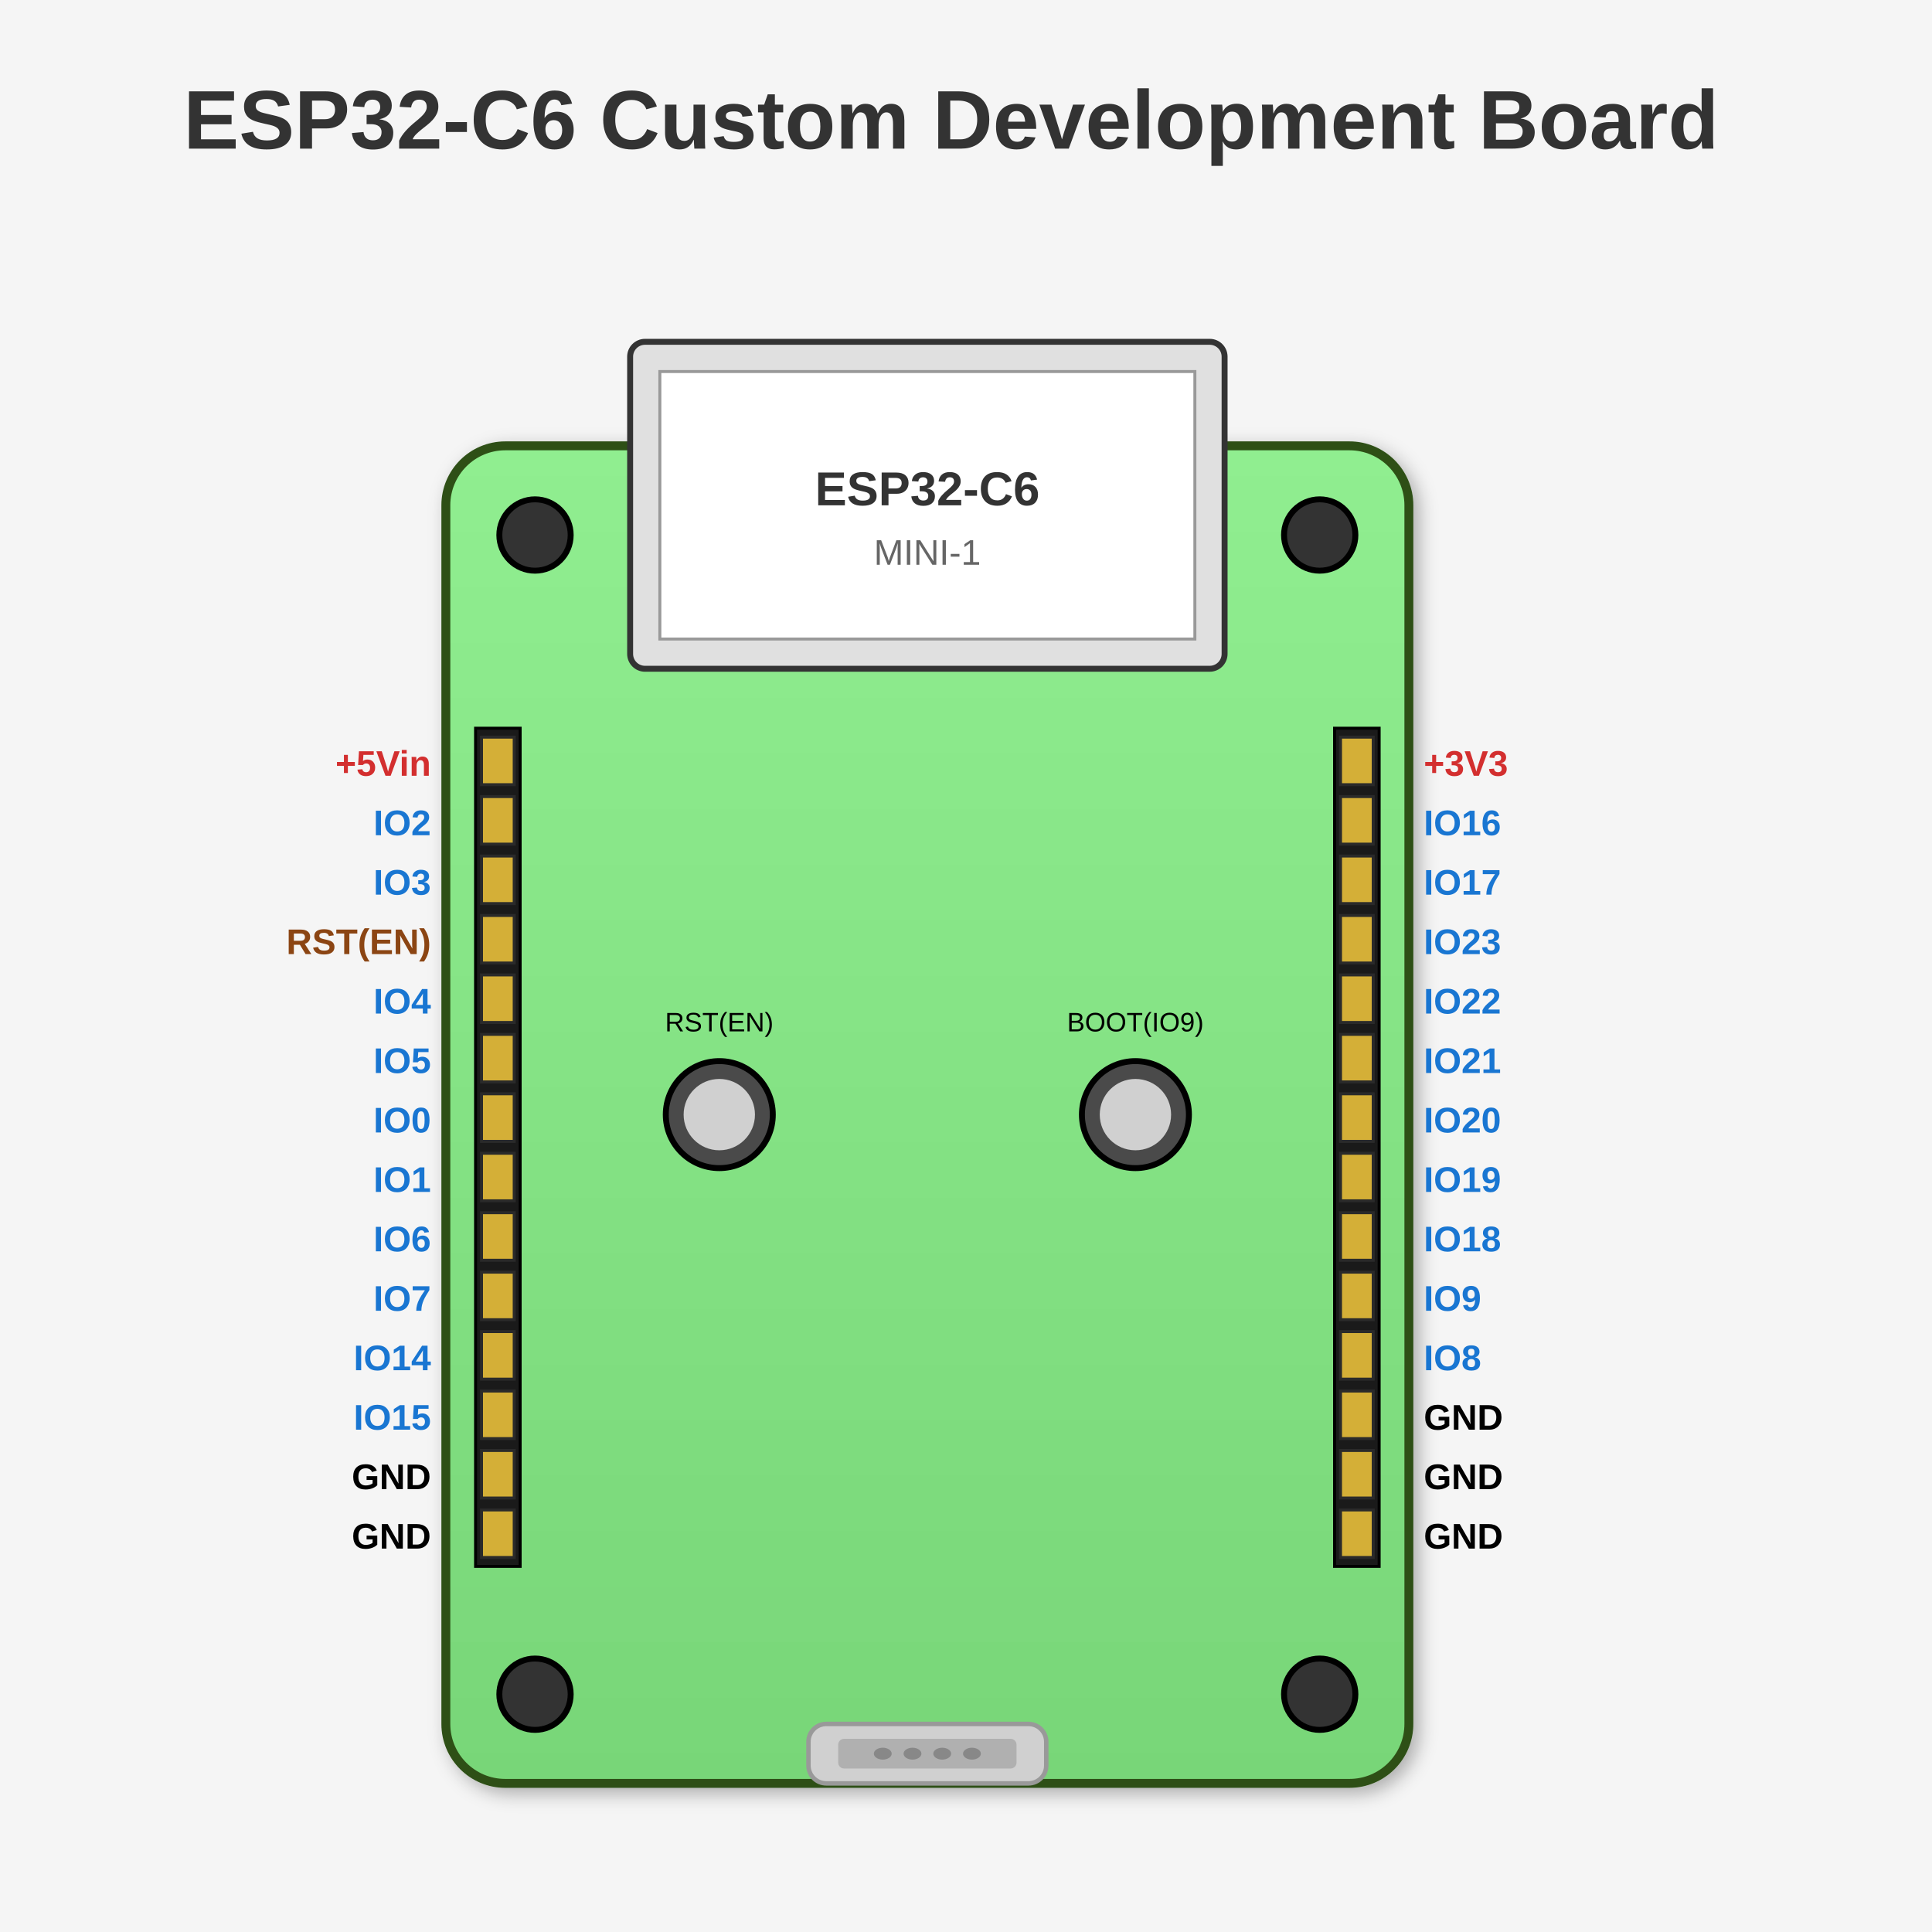
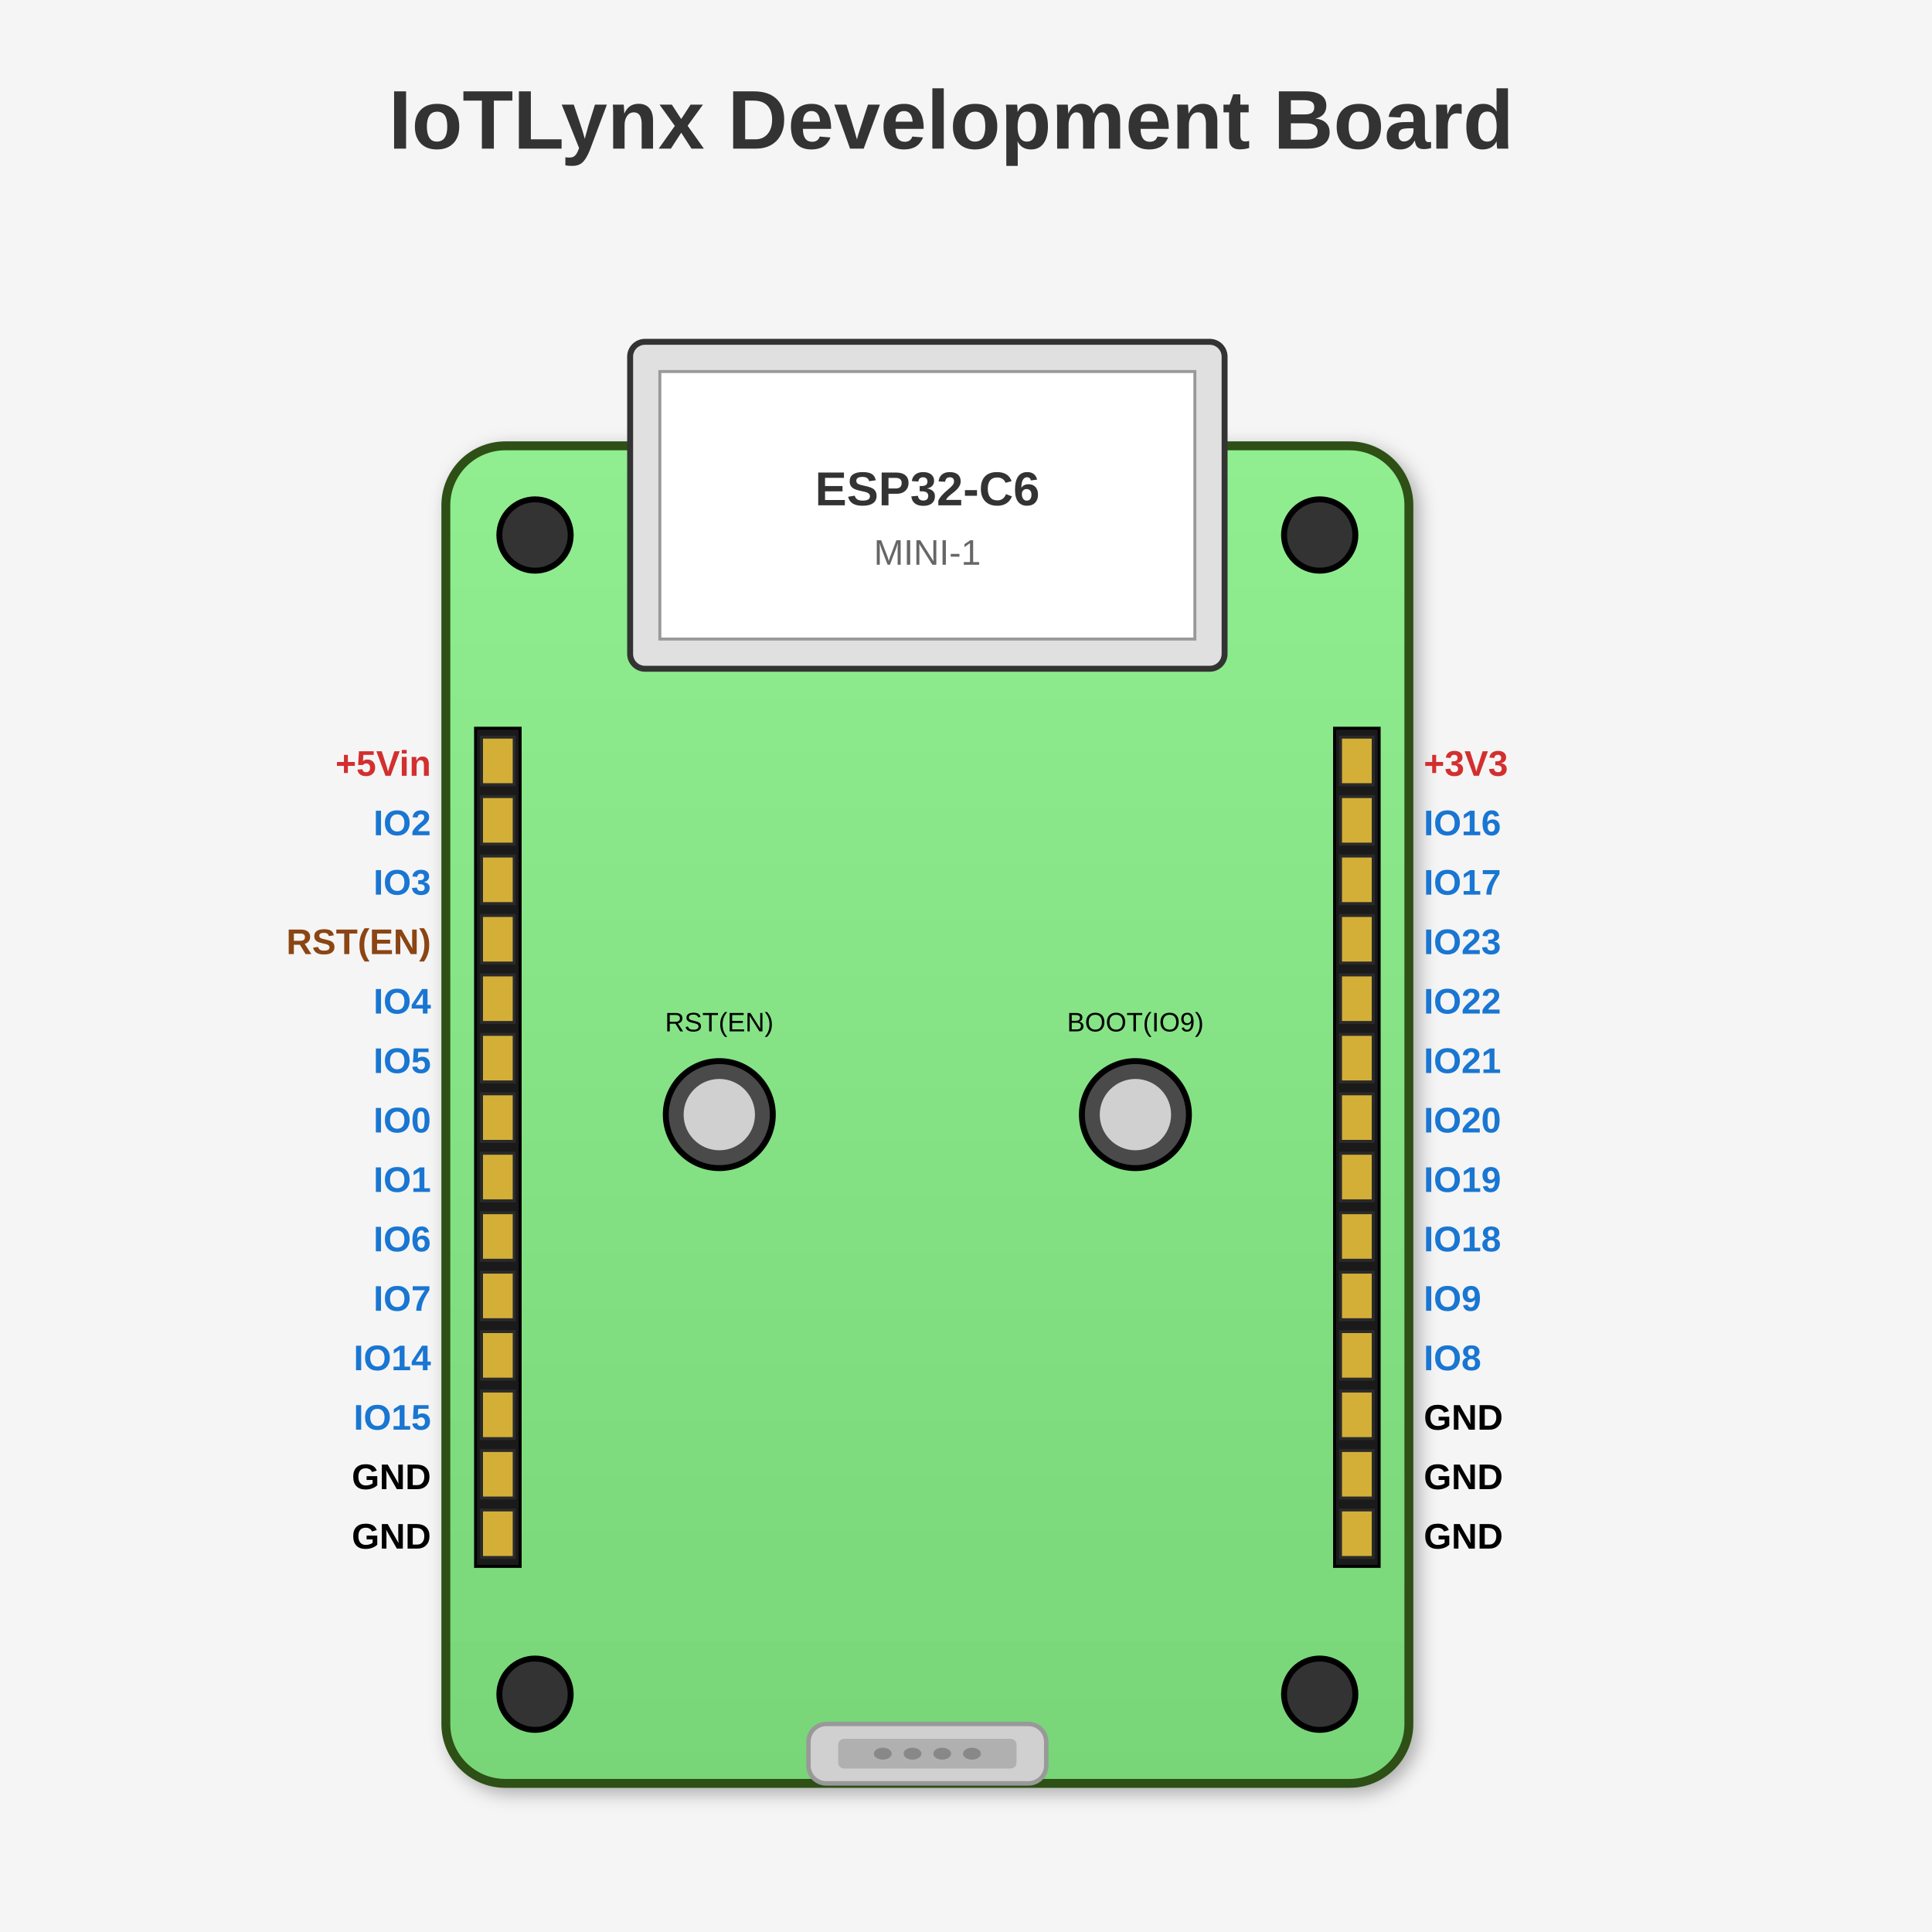
<svg xmlns="http://www.w3.org/2000/svg" viewBox="0 0 650 650" width="650" height="650">
  <defs>
    <linearGradient id="boardGradient" x1="0%" y1="0%" x2="0%" y2="100%">
      <stop offset="0%" style="stop-color:#90EE90;stop-opacity:1" />
      <stop offset="100%" style="stop-color:#78D678;stop-opacity:1" />
    </linearGradient>
    <filter id="shadow" x="-50%" y="-50%" width="200%" height="200%">
      <feGaussianBlur in="SourceAlpha" stdDeviation="3" />
      <feOffset dx="2" dy="2" result="offsetblur" />
      <feComponentTransfer>
        <feFuncA type="linear" slope="0.3" />
      </feComponentTransfer>
      <feMerge>
        <feMergeNode />
        <feMergeNode in="SourceGraphic" />
      </feMerge>
    </filter>
  </defs>
  <rect width="650" height="650" fill="#f5f5f5" />
-   <text x="320" y="50" font-family="Arial, sans-serif" font-size="28" font-weight="bold" text-anchor="middle" fill="#333">ESP32-C6 Custom Development Board</text>
+   <text x="320" y="50" font-family="Arial, sans-serif" font-size="28" font-weight="bold" text-anchor="middle" fill="#333">IoTLynx  Development Board</text>
  <g transform="translate(150, 150)">
    <rect x="0" y="0" width="324" height="450" rx="20" ry="20" fill="url(#boardGradient)" stroke="#2d5016" stroke-width="3" filter="url(#shadow)" />
    <circle cx="30" cy="30" r="12" fill="#333" stroke="#000" stroke-width="2" />
    <circle cx="294" cy="30" r="12" fill="#333" stroke="#000" stroke-width="2" />
    <circle cx="30" cy="420" r="12" fill="#333" stroke="#000" stroke-width="2" />
    <circle cx="294" cy="420" r="12" fill="#333" stroke="#000" stroke-width="2" />
    <rect x="62" y="-35" width="200" height="110" rx="5" fill="#e0e0e0" stroke="#333" stroke-width="2" />
    <rect x="72" y="-25" width="180" height="90" fill="#fff" stroke="#999" stroke-width="1" />
    <text x="162" y="20" font-family="Arial" font-size="16" font-weight="bold" text-anchor="middle" fill="#333">ESP32-C6</text>
    <text x="162" y="40" font-family="Arial" font-size="12" text-anchor="middle" fill="#666">MINI-1</text>
    <rect x="122" y="430" width="80" height="20" rx="6" fill="#d0d0d0" stroke="#999" stroke-width="1.5" />
    <rect x="132" y="435" width="60" height="10" rx="2" fill="#b0b0b0" />
    <ellipse cx="147" cy="440" rx="3" ry="2" fill="#888" />
    <ellipse cx="157" cy="440" rx="3" ry="2" fill="#888" />
    <ellipse cx="167" cy="440" rx="3" ry="2" fill="#888" />
    <ellipse cx="177" cy="440" rx="3" ry="2" fill="#888" />
    <g transform="translate(92, 225)">
      <circle cx="0" cy="0" r="18" fill="#4a4a4a" stroke="#000" stroke-width="2" />
      <circle cx="0" cy="0" r="12" fill="#d0d0d0" />
      <text x="0" y="-28" font-family="Arial" font-size="9" text-anchor="middle" fill="#000">RST(EN)</text>
    </g>
    <g transform="translate(232, 225)">
      <circle cx="0" cy="0" r="18" fill="#4a4a4a" stroke="#000" stroke-width="2" />
      <circle cx="0" cy="0" r="12" fill="#d0d0d0" />
      <text x="0" y="-28" font-family="Arial" font-size="9" text-anchor="middle" fill="#000">BOOT(IO9)</text>
    </g>
    <g id="leftHeaders">
      <rect x="10" y="95" width="15" height="282" fill="#1a1a1a" stroke="#000" stroke-width="1" />
      <rect x="12" y="98" width="11" height="16" fill="#d4af37" stroke="#2a2a2a" stroke-width="1" />
      <rect x="12" y="118" width="11" height="16" fill="#d4af37" stroke="#2a2a2a" stroke-width="1" />
      <rect x="12" y="138" width="11" height="16" fill="#d4af37" stroke="#2a2a2a" stroke-width="1" />
      <rect x="12" y="158" width="11" height="16" fill="#d4af37" stroke="#2a2a2a" stroke-width="1" />
      <rect x="12" y="178" width="11" height="16" fill="#d4af37" stroke="#2a2a2a" stroke-width="1" />
      <rect x="12" y="198" width="11" height="16" fill="#d4af37" stroke="#2a2a2a" stroke-width="1" />
      <rect x="12" y="218" width="11" height="16" fill="#d4af37" stroke="#2a2a2a" stroke-width="1" />
      <rect x="12" y="238" width="11" height="16" fill="#d4af37" stroke="#2a2a2a" stroke-width="1" />
      <rect x="12" y="258" width="11" height="16" fill="#d4af37" stroke="#2a2a2a" stroke-width="1" />
      <rect x="12" y="278" width="11" height="16" fill="#d4af37" stroke="#2a2a2a" stroke-width="1" />
      <rect x="12" y="298" width="11" height="16" fill="#d4af37" stroke="#2a2a2a" stroke-width="1" />
      <rect x="12" y="318" width="11" height="16" fill="#d4af37" stroke="#2a2a2a" stroke-width="1" />
      <rect x="12" y="338" width="11" height="16" fill="#d4af37" stroke="#2a2a2a" stroke-width="1" />
      <rect x="12" y="358" width="11" height="16" fill="#d4af37" stroke="#2a2a2a" stroke-width="1" />
    </g>
    <g id="rightHeaders">
      <rect x="299" y="95" width="15" height="282" fill="#1a1a1a" stroke="#000" stroke-width="1" />
      <rect x="301" y="98" width="11" height="16" fill="#d4af37" stroke="#2a2a2a" stroke-width="1" />
      <rect x="301" y="118" width="11" height="16" fill="#d4af37" stroke="#2a2a2a" stroke-width="1" />
      <rect x="301" y="138" width="11" height="16" fill="#d4af37" stroke="#2a2a2a" stroke-width="1" />
      <rect x="301" y="158" width="11" height="16" fill="#d4af37" stroke="#2a2a2a" stroke-width="1" />
      <rect x="301" y="178" width="11" height="16" fill="#d4af37" stroke="#2a2a2a" stroke-width="1" />
      <rect x="301" y="198" width="11" height="16" fill="#d4af37" stroke="#2a2a2a" stroke-width="1" />
      <rect x="301" y="218" width="11" height="16" fill="#d4af37" stroke="#2a2a2a" stroke-width="1" />
      <rect x="301" y="238" width="11" height="16" fill="#d4af37" stroke="#2a2a2a" stroke-width="1" />
      <rect x="301" y="258" width="11" height="16" fill="#d4af37" stroke="#2a2a2a" stroke-width="1" />
      <rect x="301" y="278" width="11" height="16" fill="#d4af37" stroke="#2a2a2a" stroke-width="1" />
      <rect x="301" y="298" width="11" height="16" fill="#d4af37" stroke="#2a2a2a" stroke-width="1" />
      <rect x="301" y="318" width="11" height="16" fill="#d4af37" stroke="#2a2a2a" stroke-width="1" />
      <rect x="301" y="338" width="11" height="16" fill="#d4af37" stroke="#2a2a2a" stroke-width="1" />
      <rect x="301" y="358" width="11" height="16" fill="#d4af37" stroke="#2a2a2a" stroke-width="1" />
    </g>
  </g>
  <g font-family="Arial, monospace" font-size="12" font-weight="bold">
    <text x="145" y="261" text-anchor="end" fill="#d32f2f">+5Vin</text>
    <text x="145" y="281" text-anchor="end" fill="#1976d2">IO2</text>
    <text x="145" y="301" text-anchor="end" fill="#1976d2">IO3</text>
    <text x="145" y="321" text-anchor="end" fill="#8b4513">RST(EN)</text>
    <text x="145" y="341" text-anchor="end" fill="#1976d2">IO4</text>
    <text x="145" y="361" text-anchor="end" fill="#1976d2">IO5</text>
    <text x="145" y="381" text-anchor="end" fill="#1976d2">IO0</text>
    <text x="145" y="401" text-anchor="end" fill="#1976d2">IO1</text>
    <text x="145" y="421" text-anchor="end" fill="#1976d2">IO6</text>
    <text x="145" y="441" text-anchor="end" fill="#1976d2">IO7</text>
    <text x="145" y="461" text-anchor="end" fill="#1976d2">IO14</text>
    <text x="145" y="481" text-anchor="end" fill="#1976d2">IO15</text>
    <text x="145" y="501" text-anchor="end" fill="#000">GND</text>
    <text x="145" y="521" text-anchor="end" fill="#000">GND</text>
  </g>
  <g font-family="Arial, monospace" font-size="12" font-weight="bold">
    <text x="479" y="261" text-anchor="start" fill="#d32f2f">+3V3</text>
    <text x="479" y="281" text-anchor="start" fill="#1976d2">IO16</text>
    <text x="479" y="301" text-anchor="start" fill="#1976d2">IO17</text>
    <text x="479" y="321" text-anchor="start" fill="#1976d2">IO23</text>
    <text x="479" y="341" text-anchor="start" fill="#1976d2">IO22</text>
    <text x="479" y="361" text-anchor="start" fill="#1976d2">IO21</text>
    <text x="479" y="381" text-anchor="start" fill="#1976d2">IO20</text>
    <text x="479" y="401" text-anchor="start" fill="#1976d2">IO19</text>
    <text x="479" y="421" text-anchor="start" fill="#1976d2">IO18</text>
    <text x="479" y="441" text-anchor="start" fill="#1976d2">IO9</text>
    <text x="479" y="461" text-anchor="start" fill="#1976d2">IO8</text>
    <text x="479" y="481" text-anchor="start" fill="#000">GND</text>
    <text x="479" y="501" text-anchor="start" fill="#000">GND</text>
    <text x="479" y="521" text-anchor="start" fill="#000">GND</text>
  </g>
</svg>
